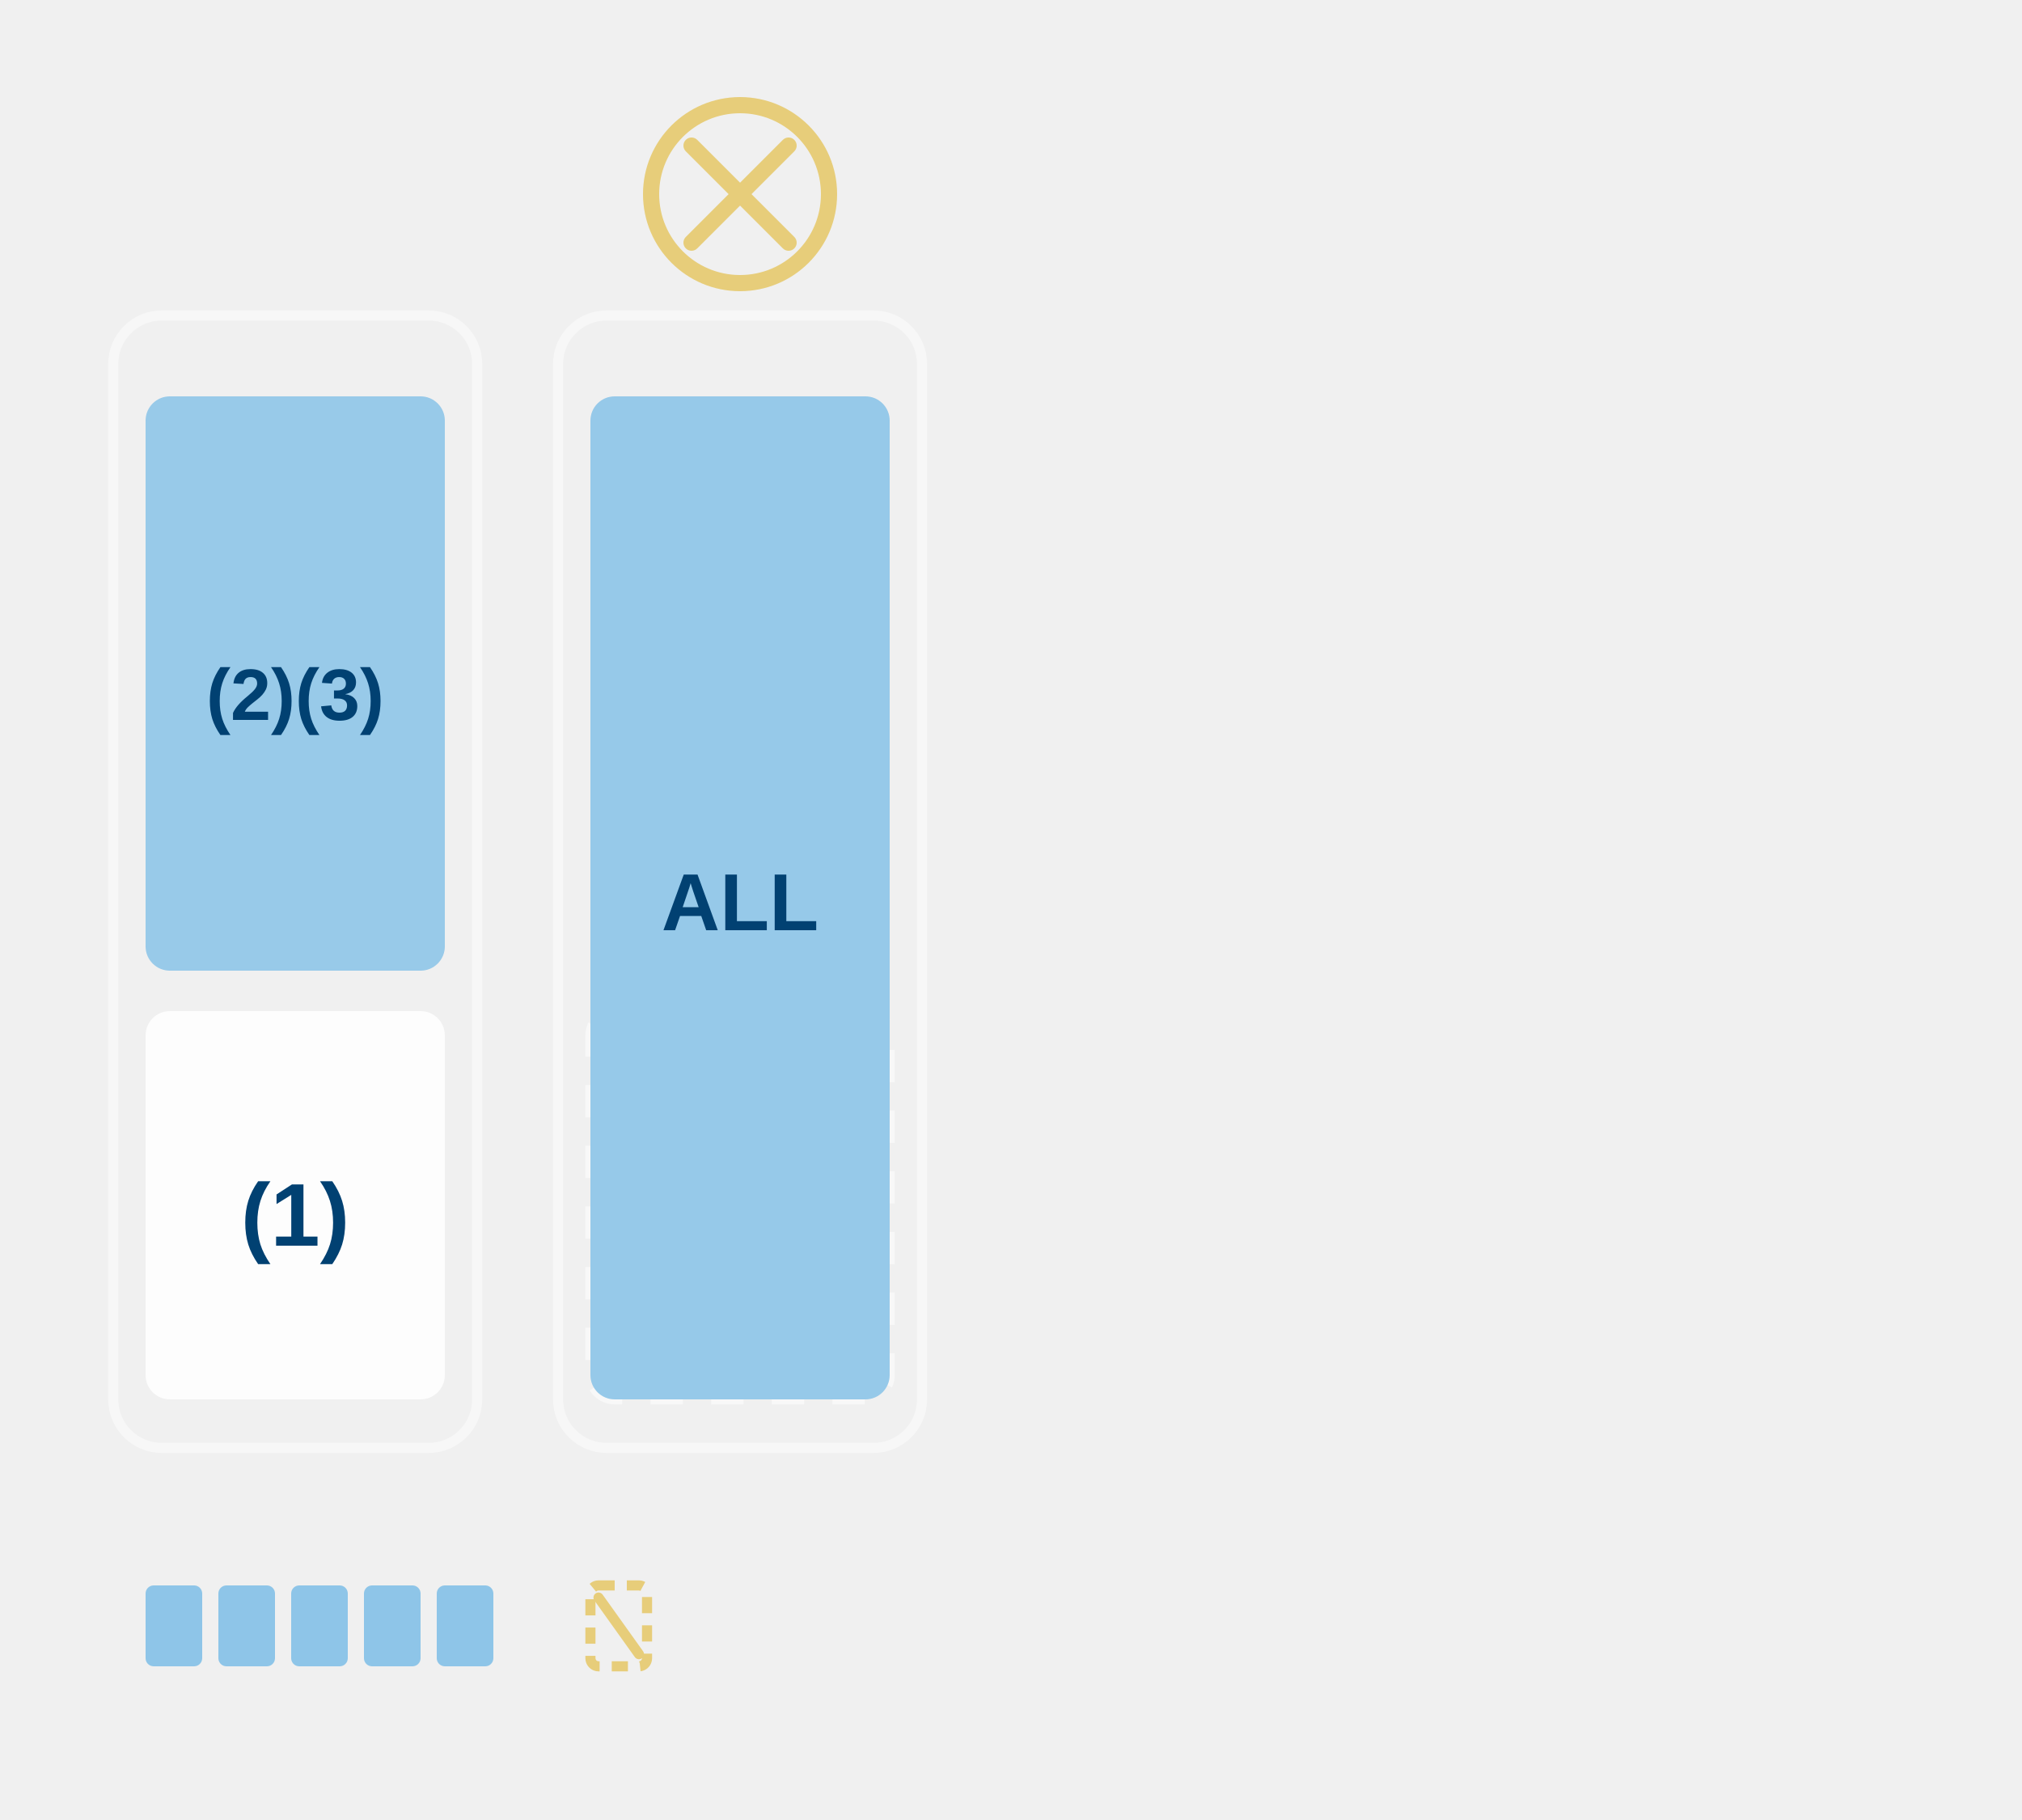
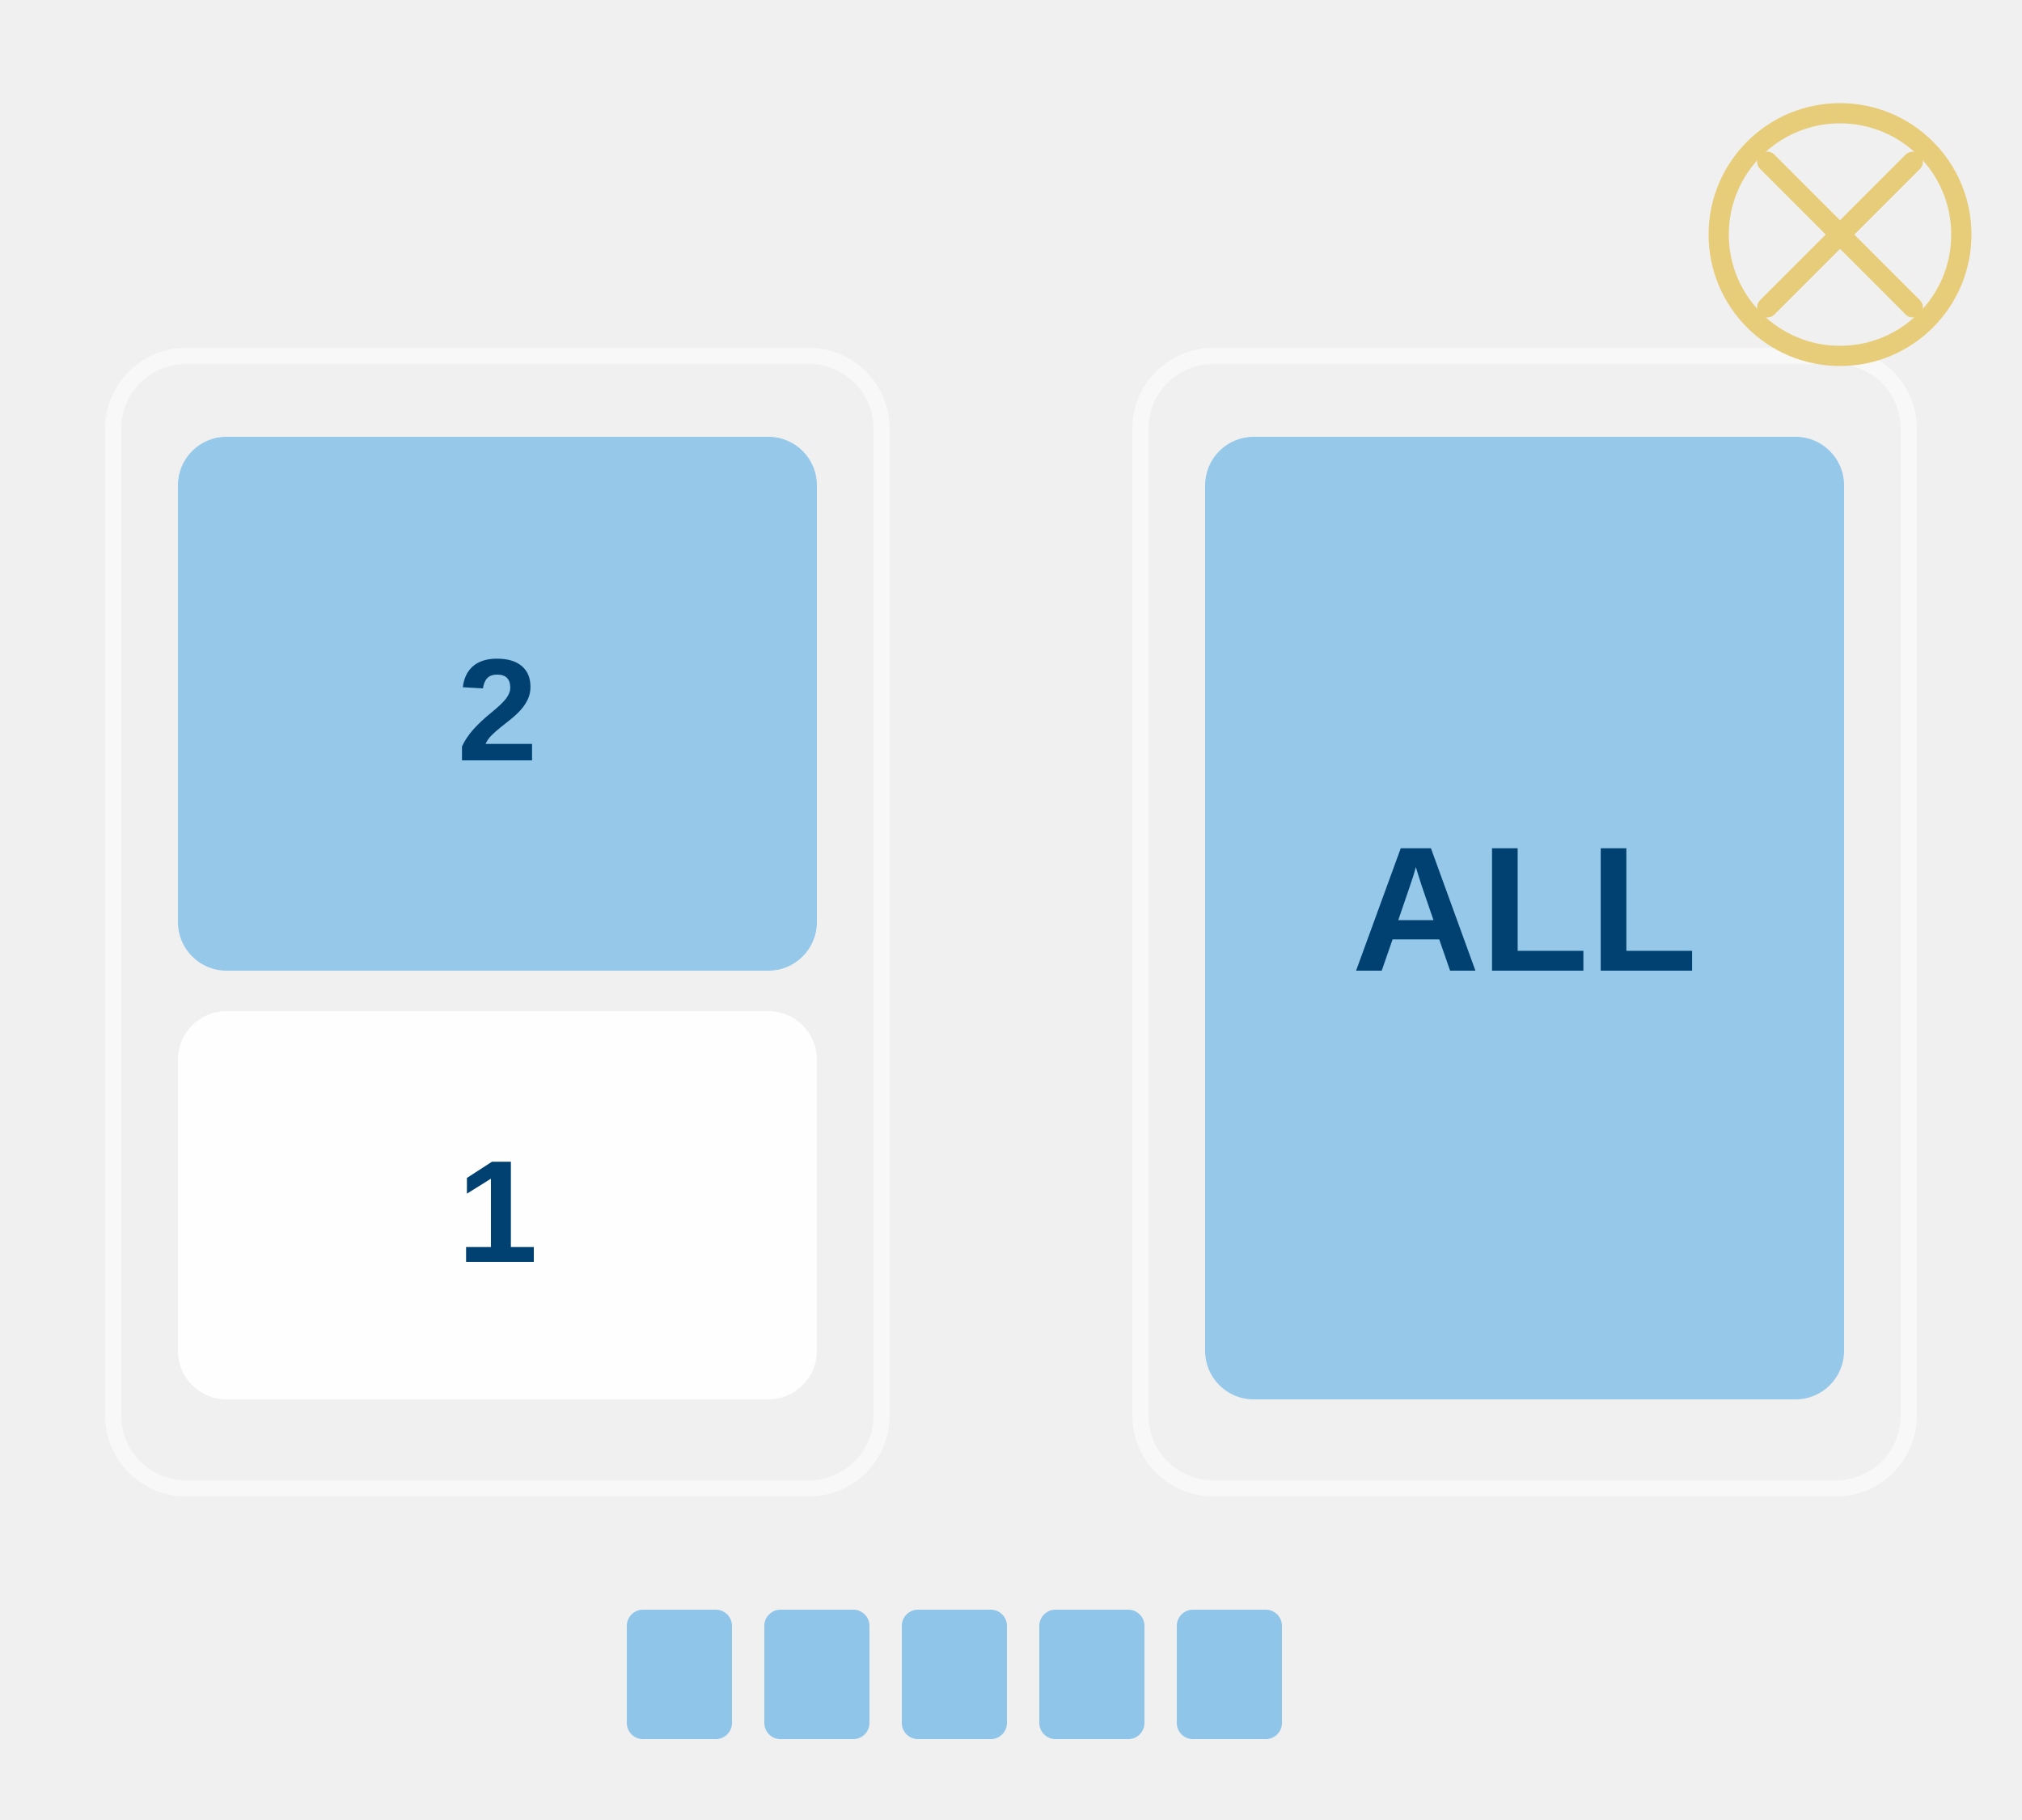
- <svg xmlns="http://www.w3.org/2000/svg" width="500" height="450" viewBox="0 0 500 450" role="img" aria-label="確定申告とワンストップで控除が効く税目が違う図">
-   <rect x="28" y="78" width="90" height="280" rx="12" fill="none" stroke="#ffffff" stroke-width="2.5" opacity="0.45" />
-   <rect x="36" y="250" width="74" height="96" rx="6" fill="#ffffff" opacity="0.85" />
-   <text x="73" y="308" text-anchor="middle" font-family="Arial, Helvetica, sans-serif" font-size="22" font-weight="700" fill="#014172">(1)</text>
-   <rect x="36" y="98" width="74" height="142" rx="6" fill="#8ec5e8" opacity="0.9" />
-   <text x="73" y="178" text-anchor="middle" font-family="Arial, Helvetica, sans-serif" font-size="18" font-weight="700" fill="#014172">(2)(3)</text>
-   <rect x="138" y="78" width="90" height="280" rx="12" fill="none" stroke="#ffffff" stroke-width="2.5" opacity="0.45" />
-   <rect x="146" y="250" width="74" height="96" rx="6" fill="none" stroke="#ffffff" stroke-width="2.5" stroke-dasharray="8 7" opacity="0.5" />
-   <rect x="146" y="98" width="74" height="248" rx="6" fill="#8ec5e8" opacity="0.92" />
-   <text x="183" y="230" text-anchor="middle" font-family="Arial, Helvetica, sans-serif" font-size="20" font-weight="700" fill="#014172">ALL</text>
-   <circle cx="183" cy="48" r="22" fill="none" stroke="#e7cd7a" stroke-width="4" />
-   <line x1="171" y1="36" x2="195" y2="60" stroke="#e7cd7a" stroke-width="4" stroke-linecap="round" />
-   <line x1="195" y1="36" x2="171" y2="60" stroke="#e7cd7a" stroke-width="4" stroke-linecap="round" />
-   <rect x="36" y="392" width="14" height="20" rx="2" fill="#8ec5e8" />
-   <rect x="54" y="392" width="14" height="20" rx="2" fill="#8ec5e8" />
-   <rect x="72" y="392" width="14" height="20" rx="2" fill="#8ec5e8" />
-   <rect x="90" y="392" width="14" height="20" rx="2" fill="#8ec5e8" />
-   <rect x="108" y="392" width="14" height="20" rx="2" fill="#8ec5e8" />
-   <rect x="146" y="392" width="14" height="20" rx="2" fill="none" stroke="#e7cd7a" stroke-width="2.5" stroke-dasharray="4 3" />
-   <line x1="148" y1="395" x2="158" y2="409" stroke="#e7cd7a" stroke-width="2.5" stroke-linecap="round" />
+ <svg xmlns="http://www.w3.org/2000/svg" width="500" height="450" viewBox="0 0 500 450" role="img" aria-label="binary compare tax return vs onestop with one warn badge">
+   <rect x="28" y="88" width="190" height="280" rx="18" fill="none" stroke="#ffffff" stroke-width="4" opacity="0.5" />
+   <rect x="44" y="250" width="158" height="96" rx="12" fill="#ffffff" opacity="0.9" />
+   <rect x="44" y="108" width="158" height="132" rx="12" fill="#8ec5e8" opacity="0.92" />
+   <text x="123" y="188" text-anchor="middle" font-family="Arial, Helvetica, sans-serif" font-size="36" font-weight="700" fill="#014172">2</text>
+   <text x="123" y="312" text-anchor="middle" font-family="Arial, Helvetica, sans-serif" font-size="36" font-weight="700" fill="#014172">1</text>
+   <rect x="282" y="88" width="190" height="280" rx="18" fill="none" stroke="#ffffff" stroke-width="4" opacity="0.5" />
+   <rect x="298" y="108" width="158" height="238" rx="12" fill="#8ec5e8" opacity="0.92" />
+   <text x="377" y="240" text-anchor="middle" font-family="Arial, Helvetica, sans-serif" font-size="44" font-weight="700" fill="#014172">ALL</text>
+   <circle cx="455" cy="58" r="30" fill="none" stroke="#e7cd7a" stroke-width="5" />
+   <line x1="437" y1="40" x2="473" y2="76" stroke="#e7cd7a" stroke-width="5" stroke-linecap="round" />
+   <line x1="473" y1="40" x2="437" y2="76" stroke="#e7cd7a" stroke-width="5" stroke-linecap="round" />
+   <rect x="155" y="398" width="26" height="32" rx="4" fill="#8ec5e8" />
+   <rect x="189" y="398" width="26" height="32" rx="4" fill="#8ec5e8" />
+   <rect x="223" y="398" width="26" height="32" rx="4" fill="#8ec5e8" />
+   <rect x="257" y="398" width="26" height="32" rx="4" fill="#8ec5e8" />
+   <rect x="291" y="398" width="26" height="32" rx="4" fill="#8ec5e8" />
</svg>
